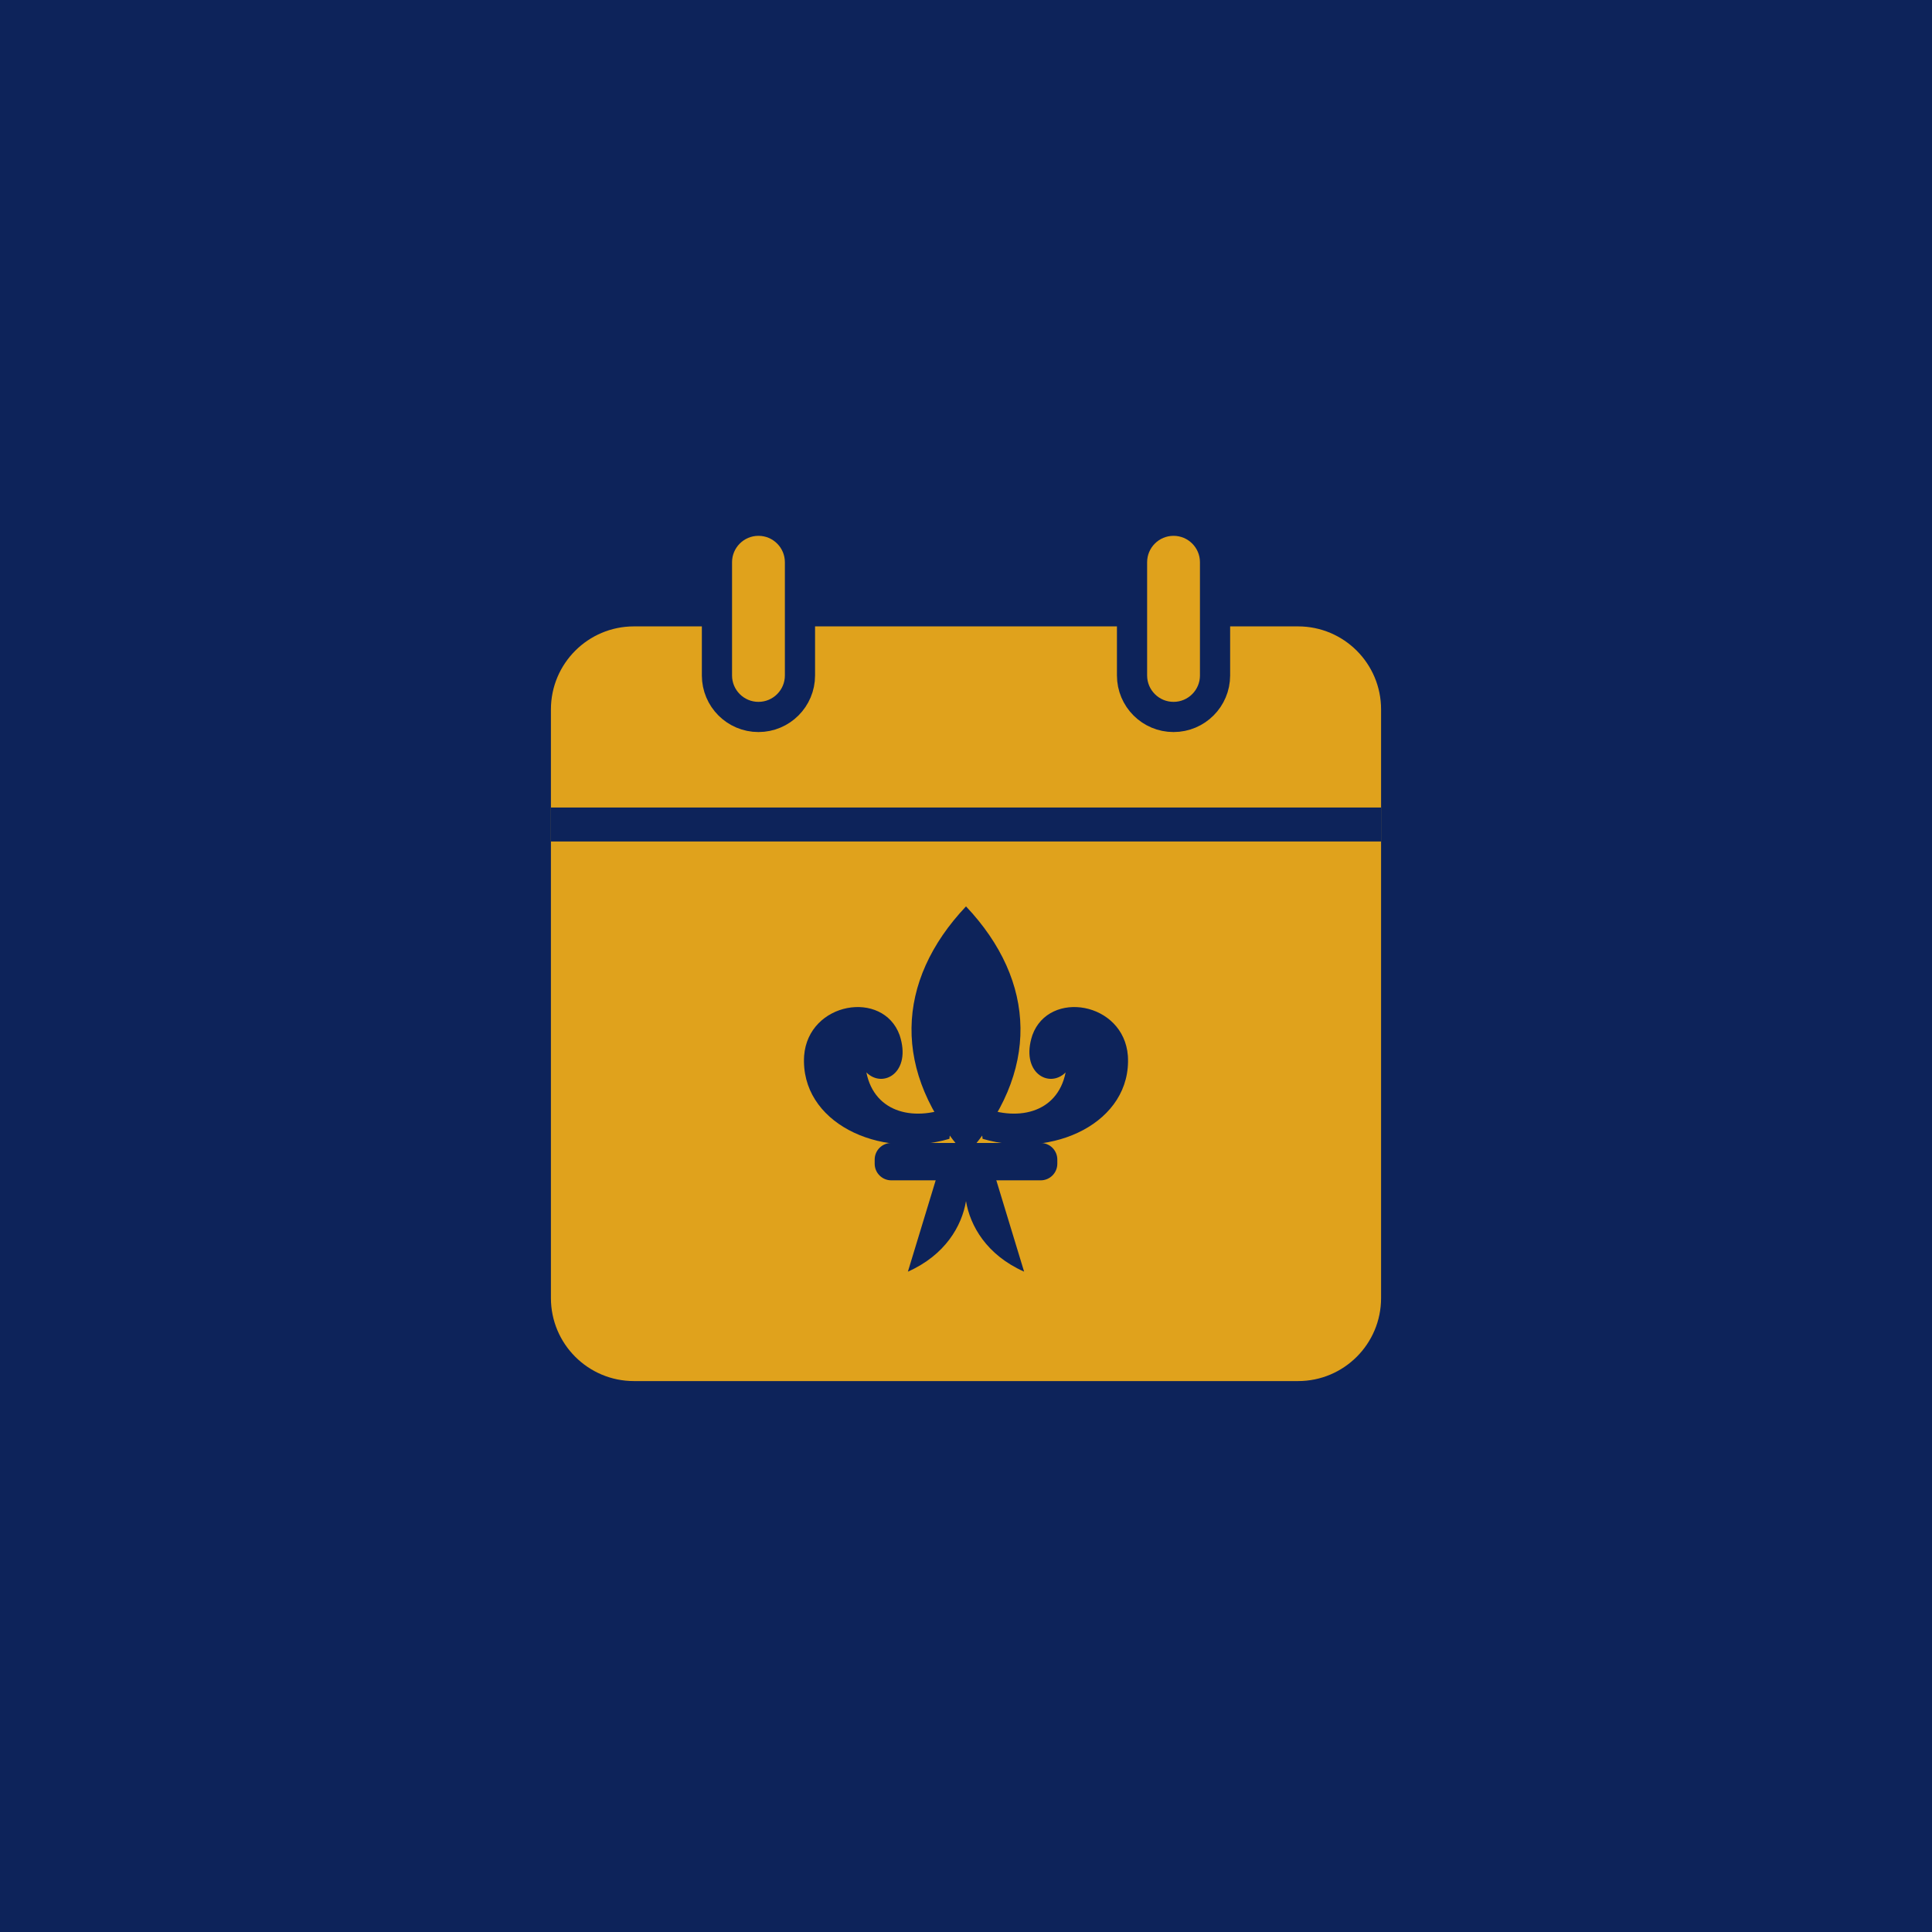
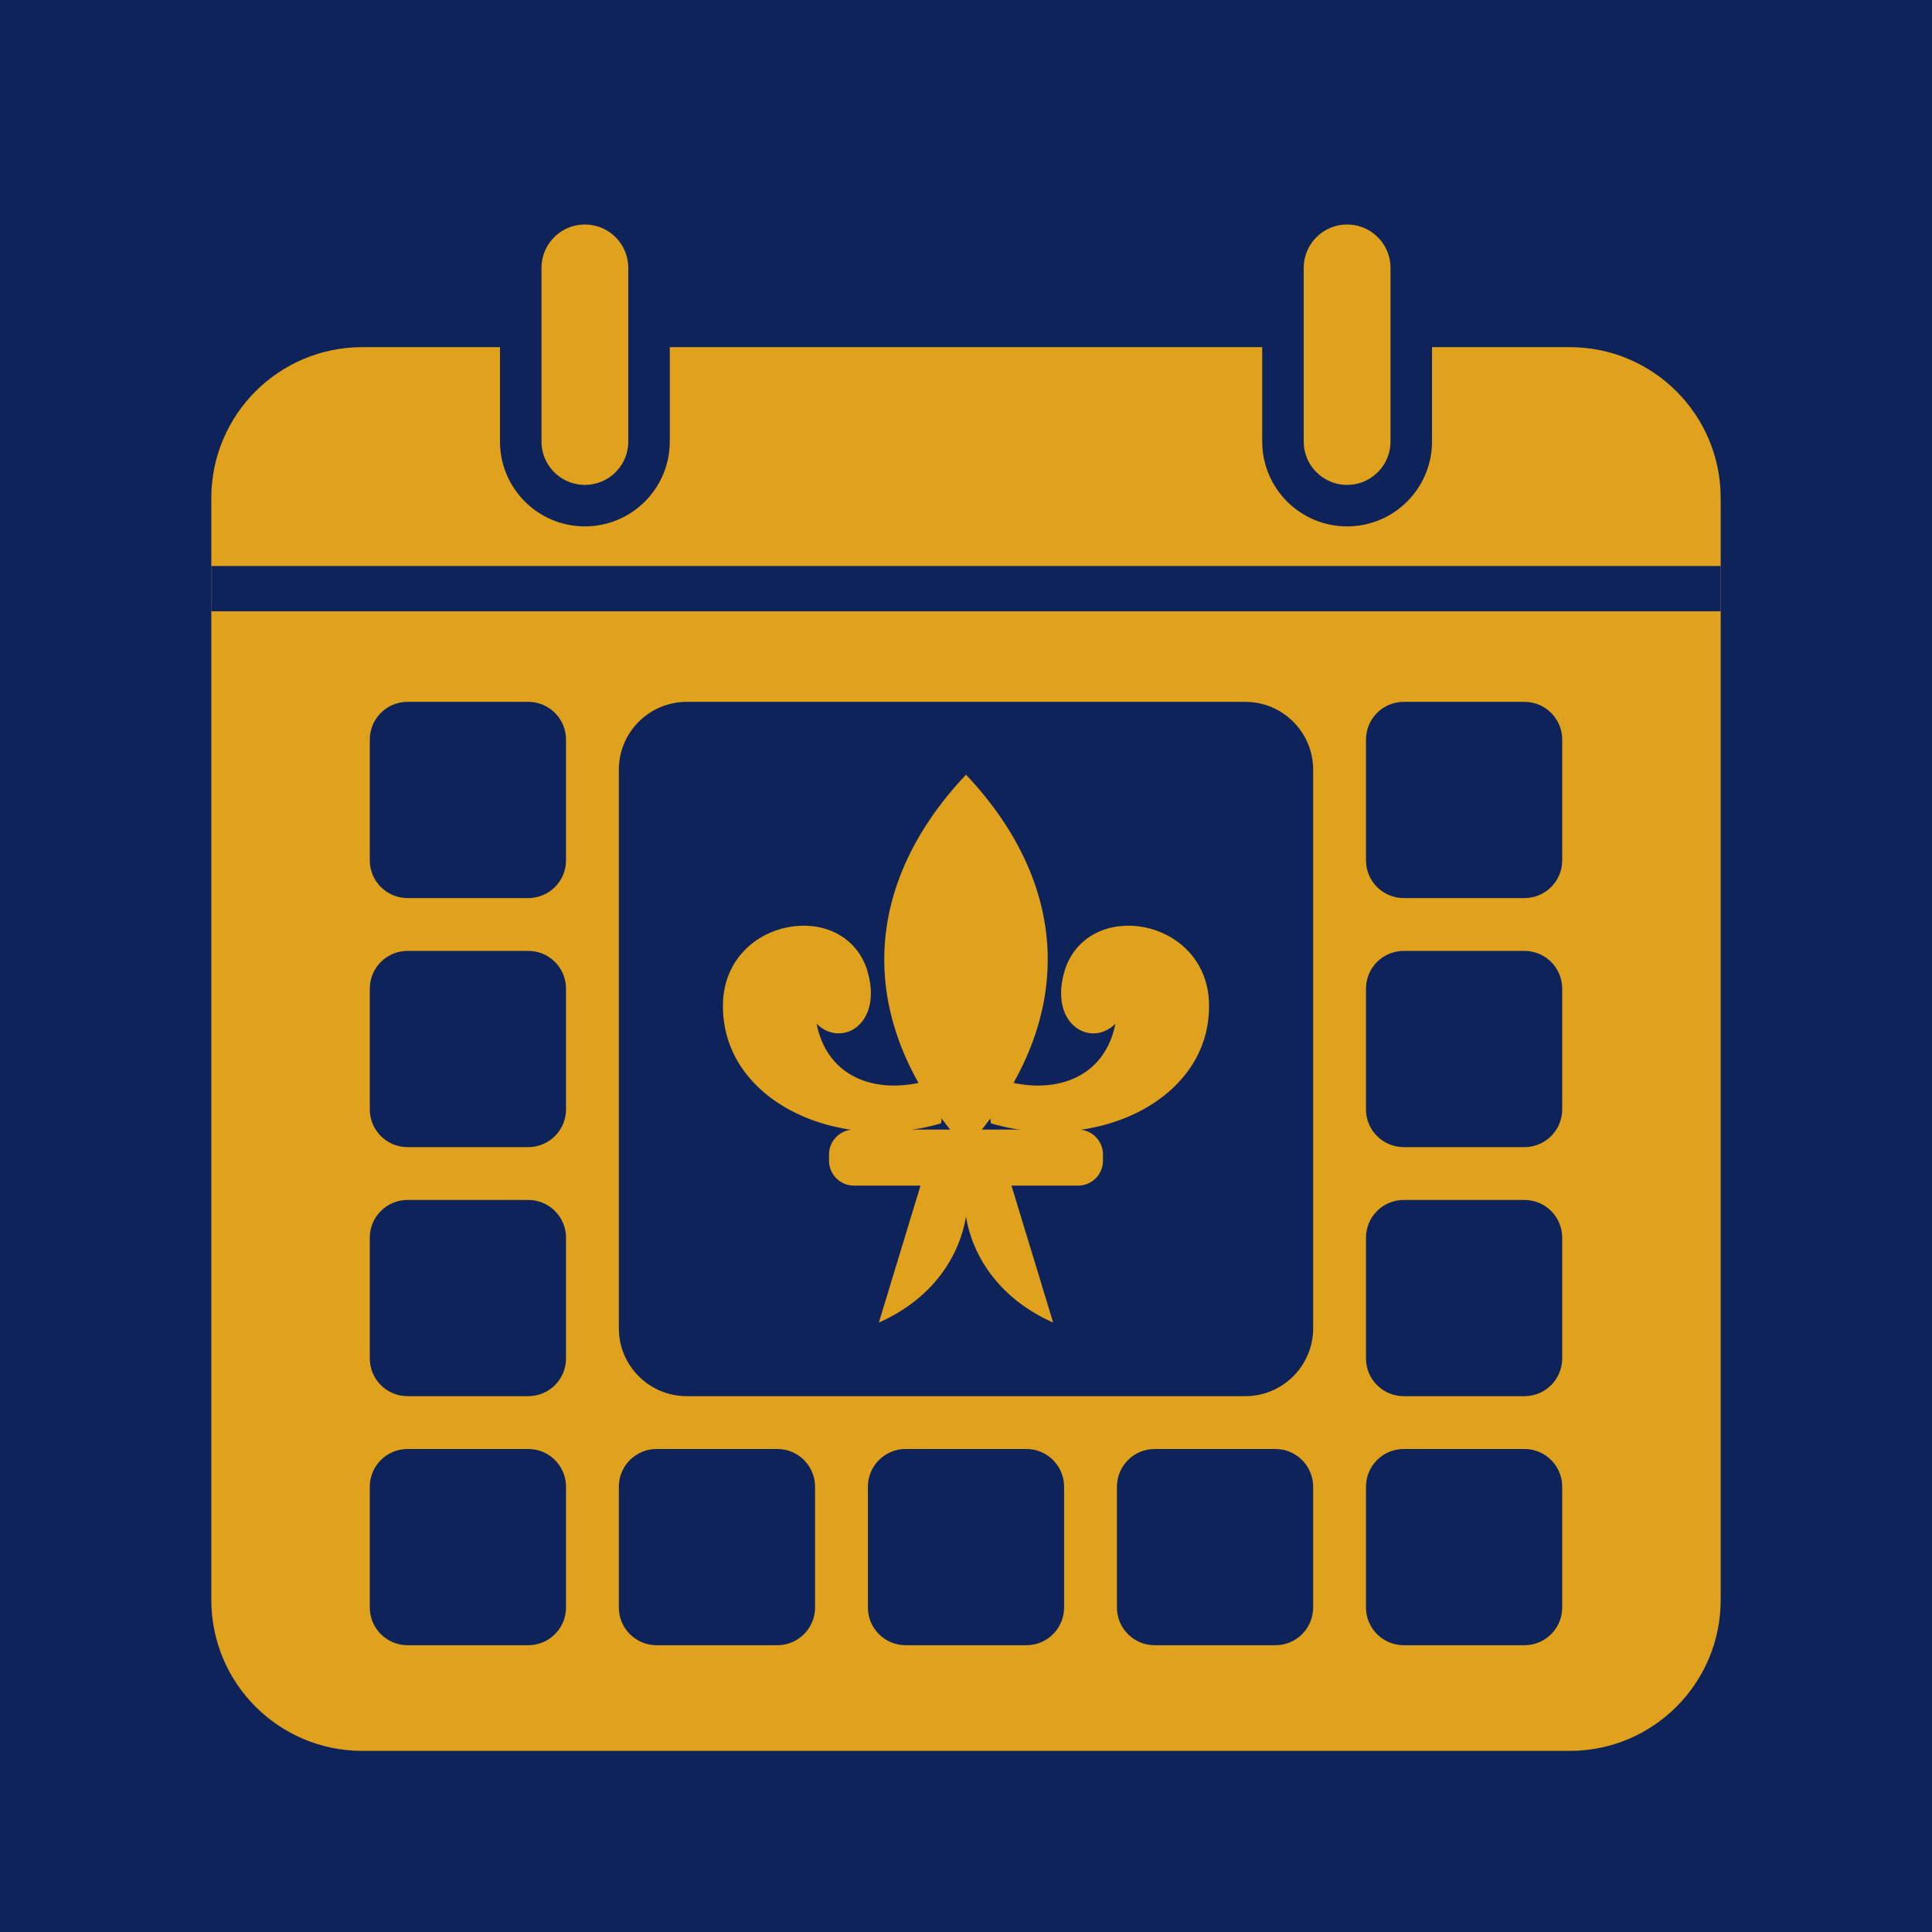
<svg xmlns="http://www.w3.org/2000/svg" viewBox="0 0 512 512" width="512" height="512">
  <rect width="512" height="512" fill="#0D235A" />
-   <rect x="146" y="166" width="220" height="200" rx="22" fill="#E0A21C" />
-   <rect x="146" y="214" width="220" height="9" fill="#0D235A" />
-   <g fill="#E0A21C" stroke="#0D235A" stroke-width="8">
-     <rect x="190" y="138" width="22" height="52" rx="11" />
-     <rect x="300" y="138" width="22" height="52" rx="11" />
+   <rect x="56" y="92" width="400" height="372" rx="40" fill="#E0A21C" />
+   <rect x="56" y="150" width="400" height="12" fill="#0D235A" />
+   <g fill="#E0A21C" stroke="#0D235A" stroke-width="11">
+     <rect x="138" y="54" width="34" height="80" rx="17" />
+     <rect x="340" y="54" width="34" height="80" rx="17" />
  </g>
-   <g transform="translate(201 238) scale(1.1)" fill="#0D235A">
+   <g fill="#0D235A">
+     <rect x="98" y="186" width="52" height="52" rx="10" />
+     <rect x="362" y="186" width="52" height="52" rx="10" />
+     <rect x="98" y="252" width="52" height="52" rx="10" />
+     <rect x="362" y="252" width="52" height="52" rx="10" />
+     <rect x="98" y="318" width="52" height="52" rx="10" />
+     <rect x="362" y="318" width="52" height="52" rx="10" />
+     <rect x="98" y="384" width="52" height="52" rx="10" />
+     <rect x="164" y="384" width="52" height="52" rx="10" />
+     <rect x="230" y="384" width="52" height="52" rx="10" />
+     <rect x="296" y="384" width="52" height="52" rx="10" />
+     <rect x="362" y="384" width="52" height="52" rx="10" />
+   </g>
+   <rect x="164" y="186" width="184" height="184" rx="18" fill="#0D235A" />
+   <g transform="translate(173.5 202) scale(1.65)" fill="#E0A21C">
    <path d="M50 2 C67 20 68 42 50 62 C32 42 33 20 50 2 Z" />
    <path d="M46 58 C29 63 10 54 11 38 C12 25 30 22 34 33 C37 42 30 46 26 42 C28 52 38 54 47 50 Z" />
    <path d="M54 58 C71 63 90 54 89 38 C88 25 70 22 66 33 C63 42 70 46 74 42 C72 52 62 54 53 50 Z" />
    <rect x="28" y="59" width="44" height="9" rx="4" />
    <path d="M43 67 L36 90 C45 86 49 79 50 73 C51 79 55 86 64 90 L57 67 Z" />
  </g>
</svg>
